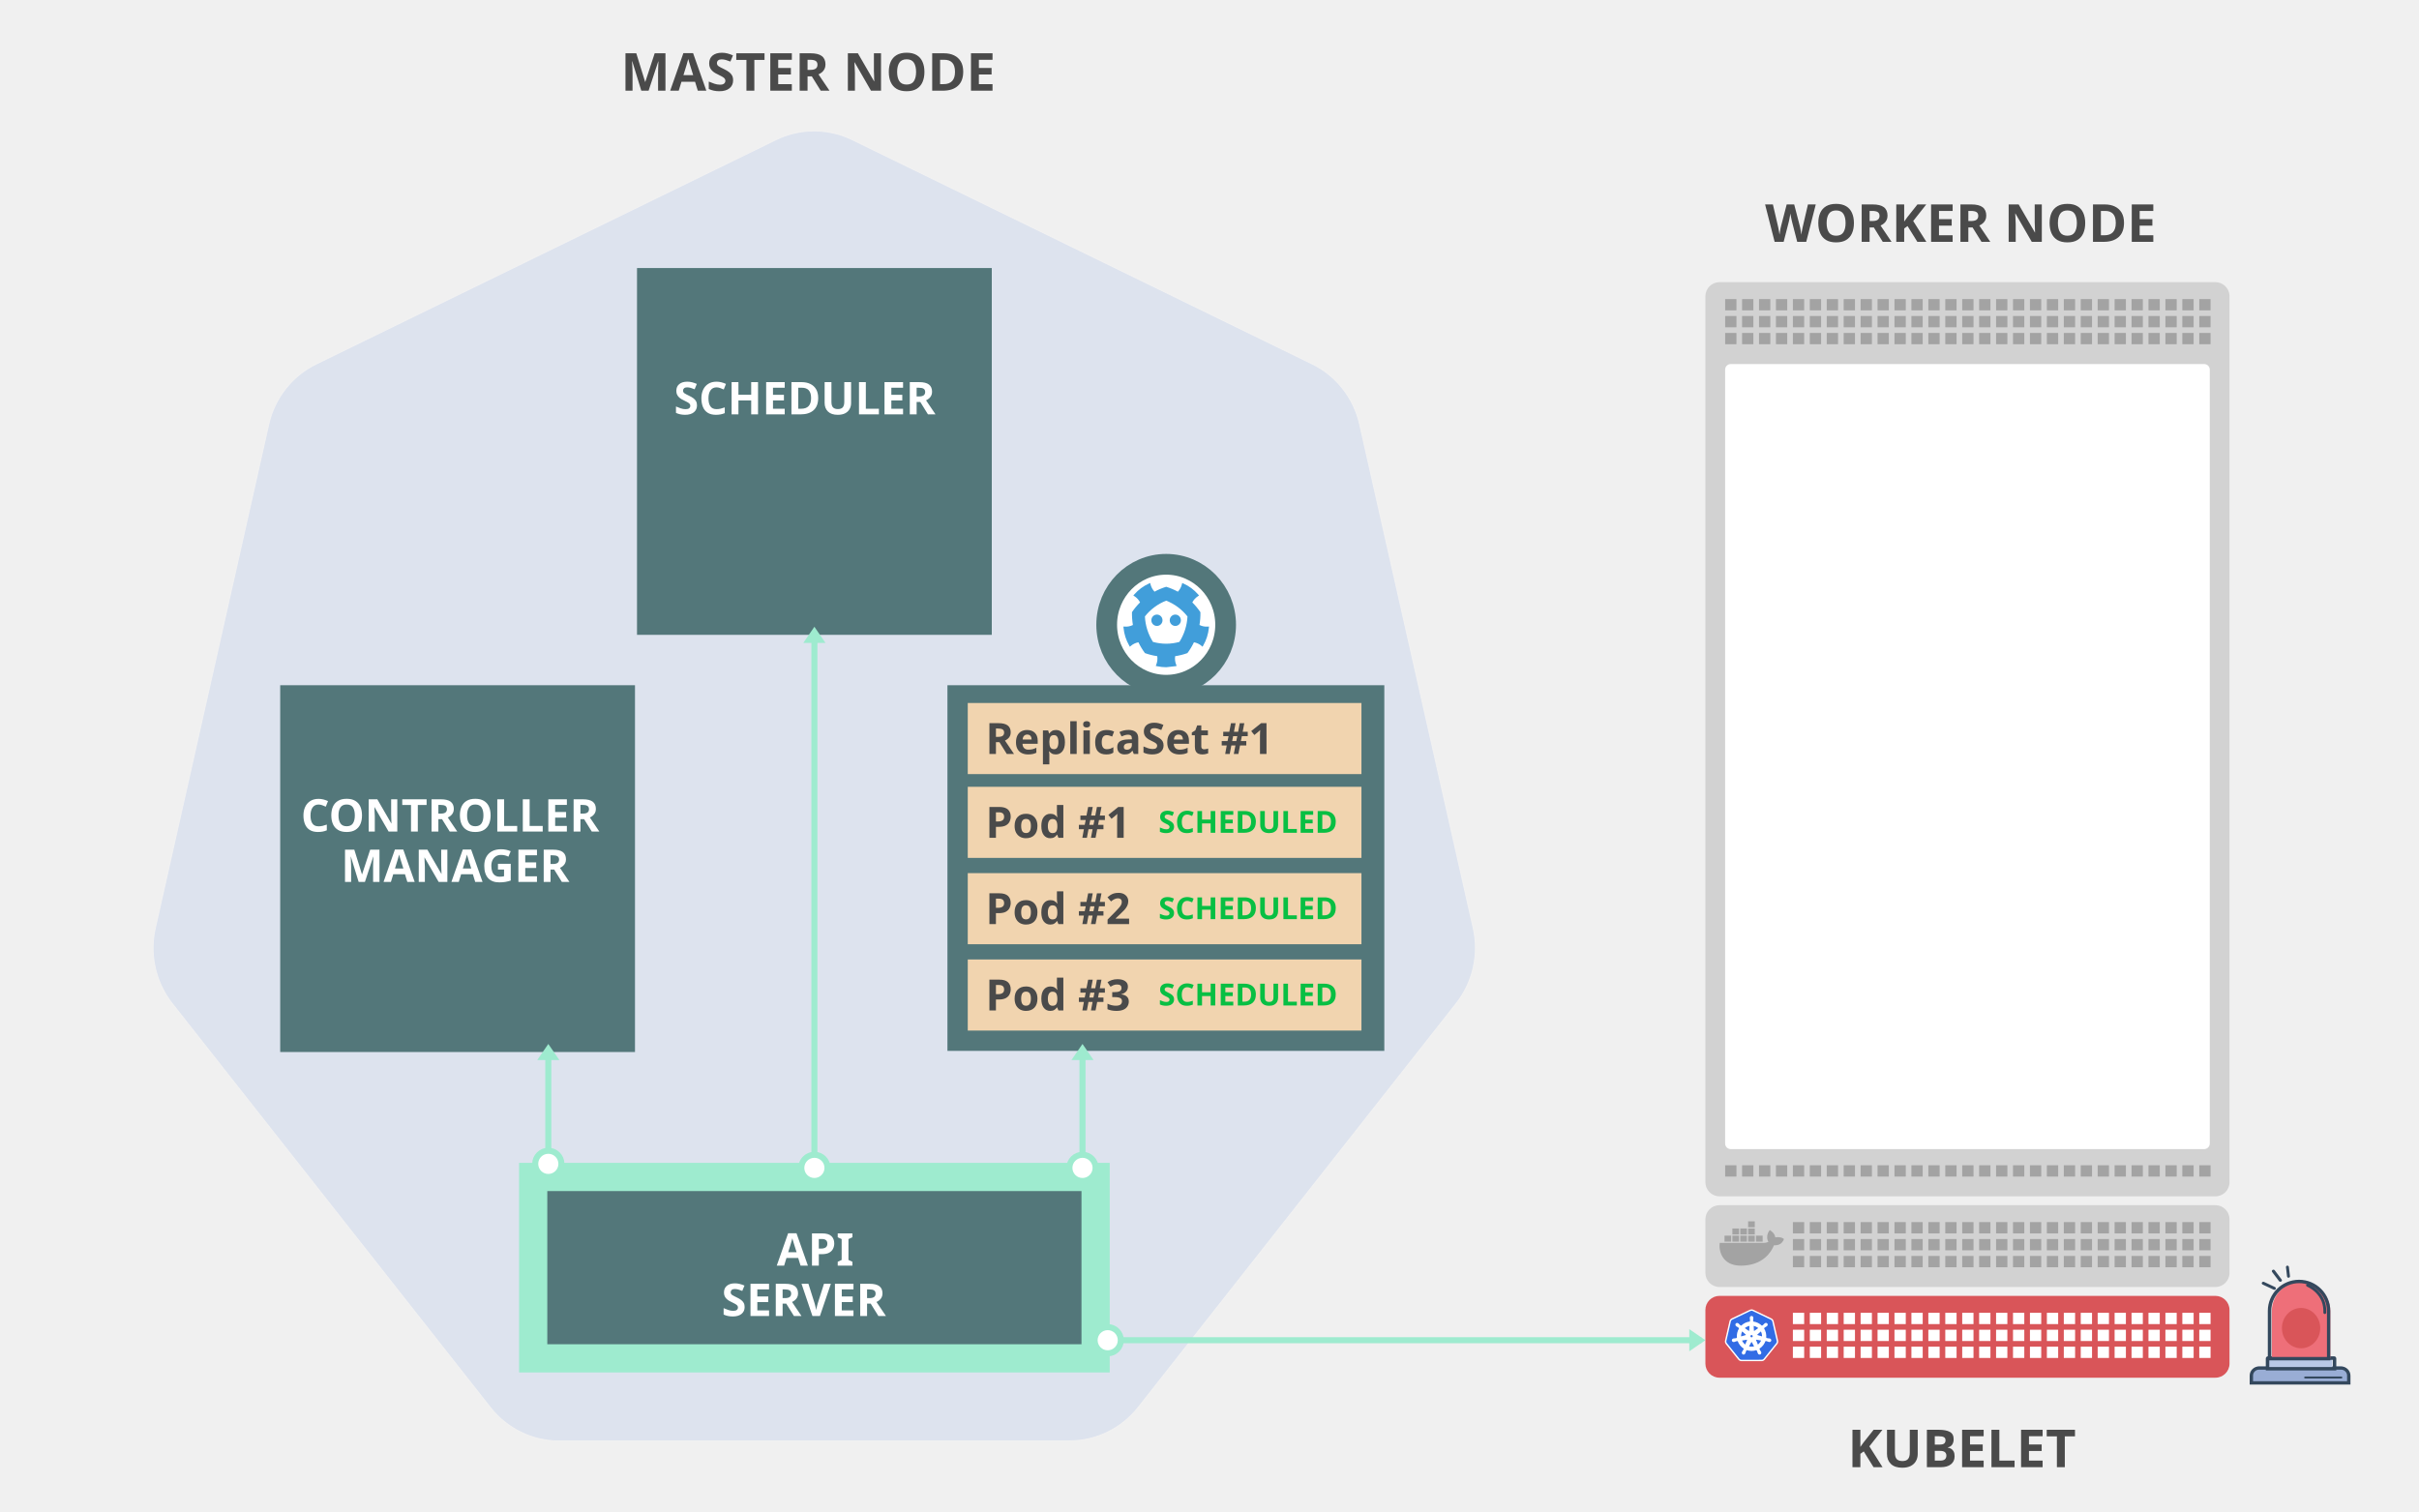
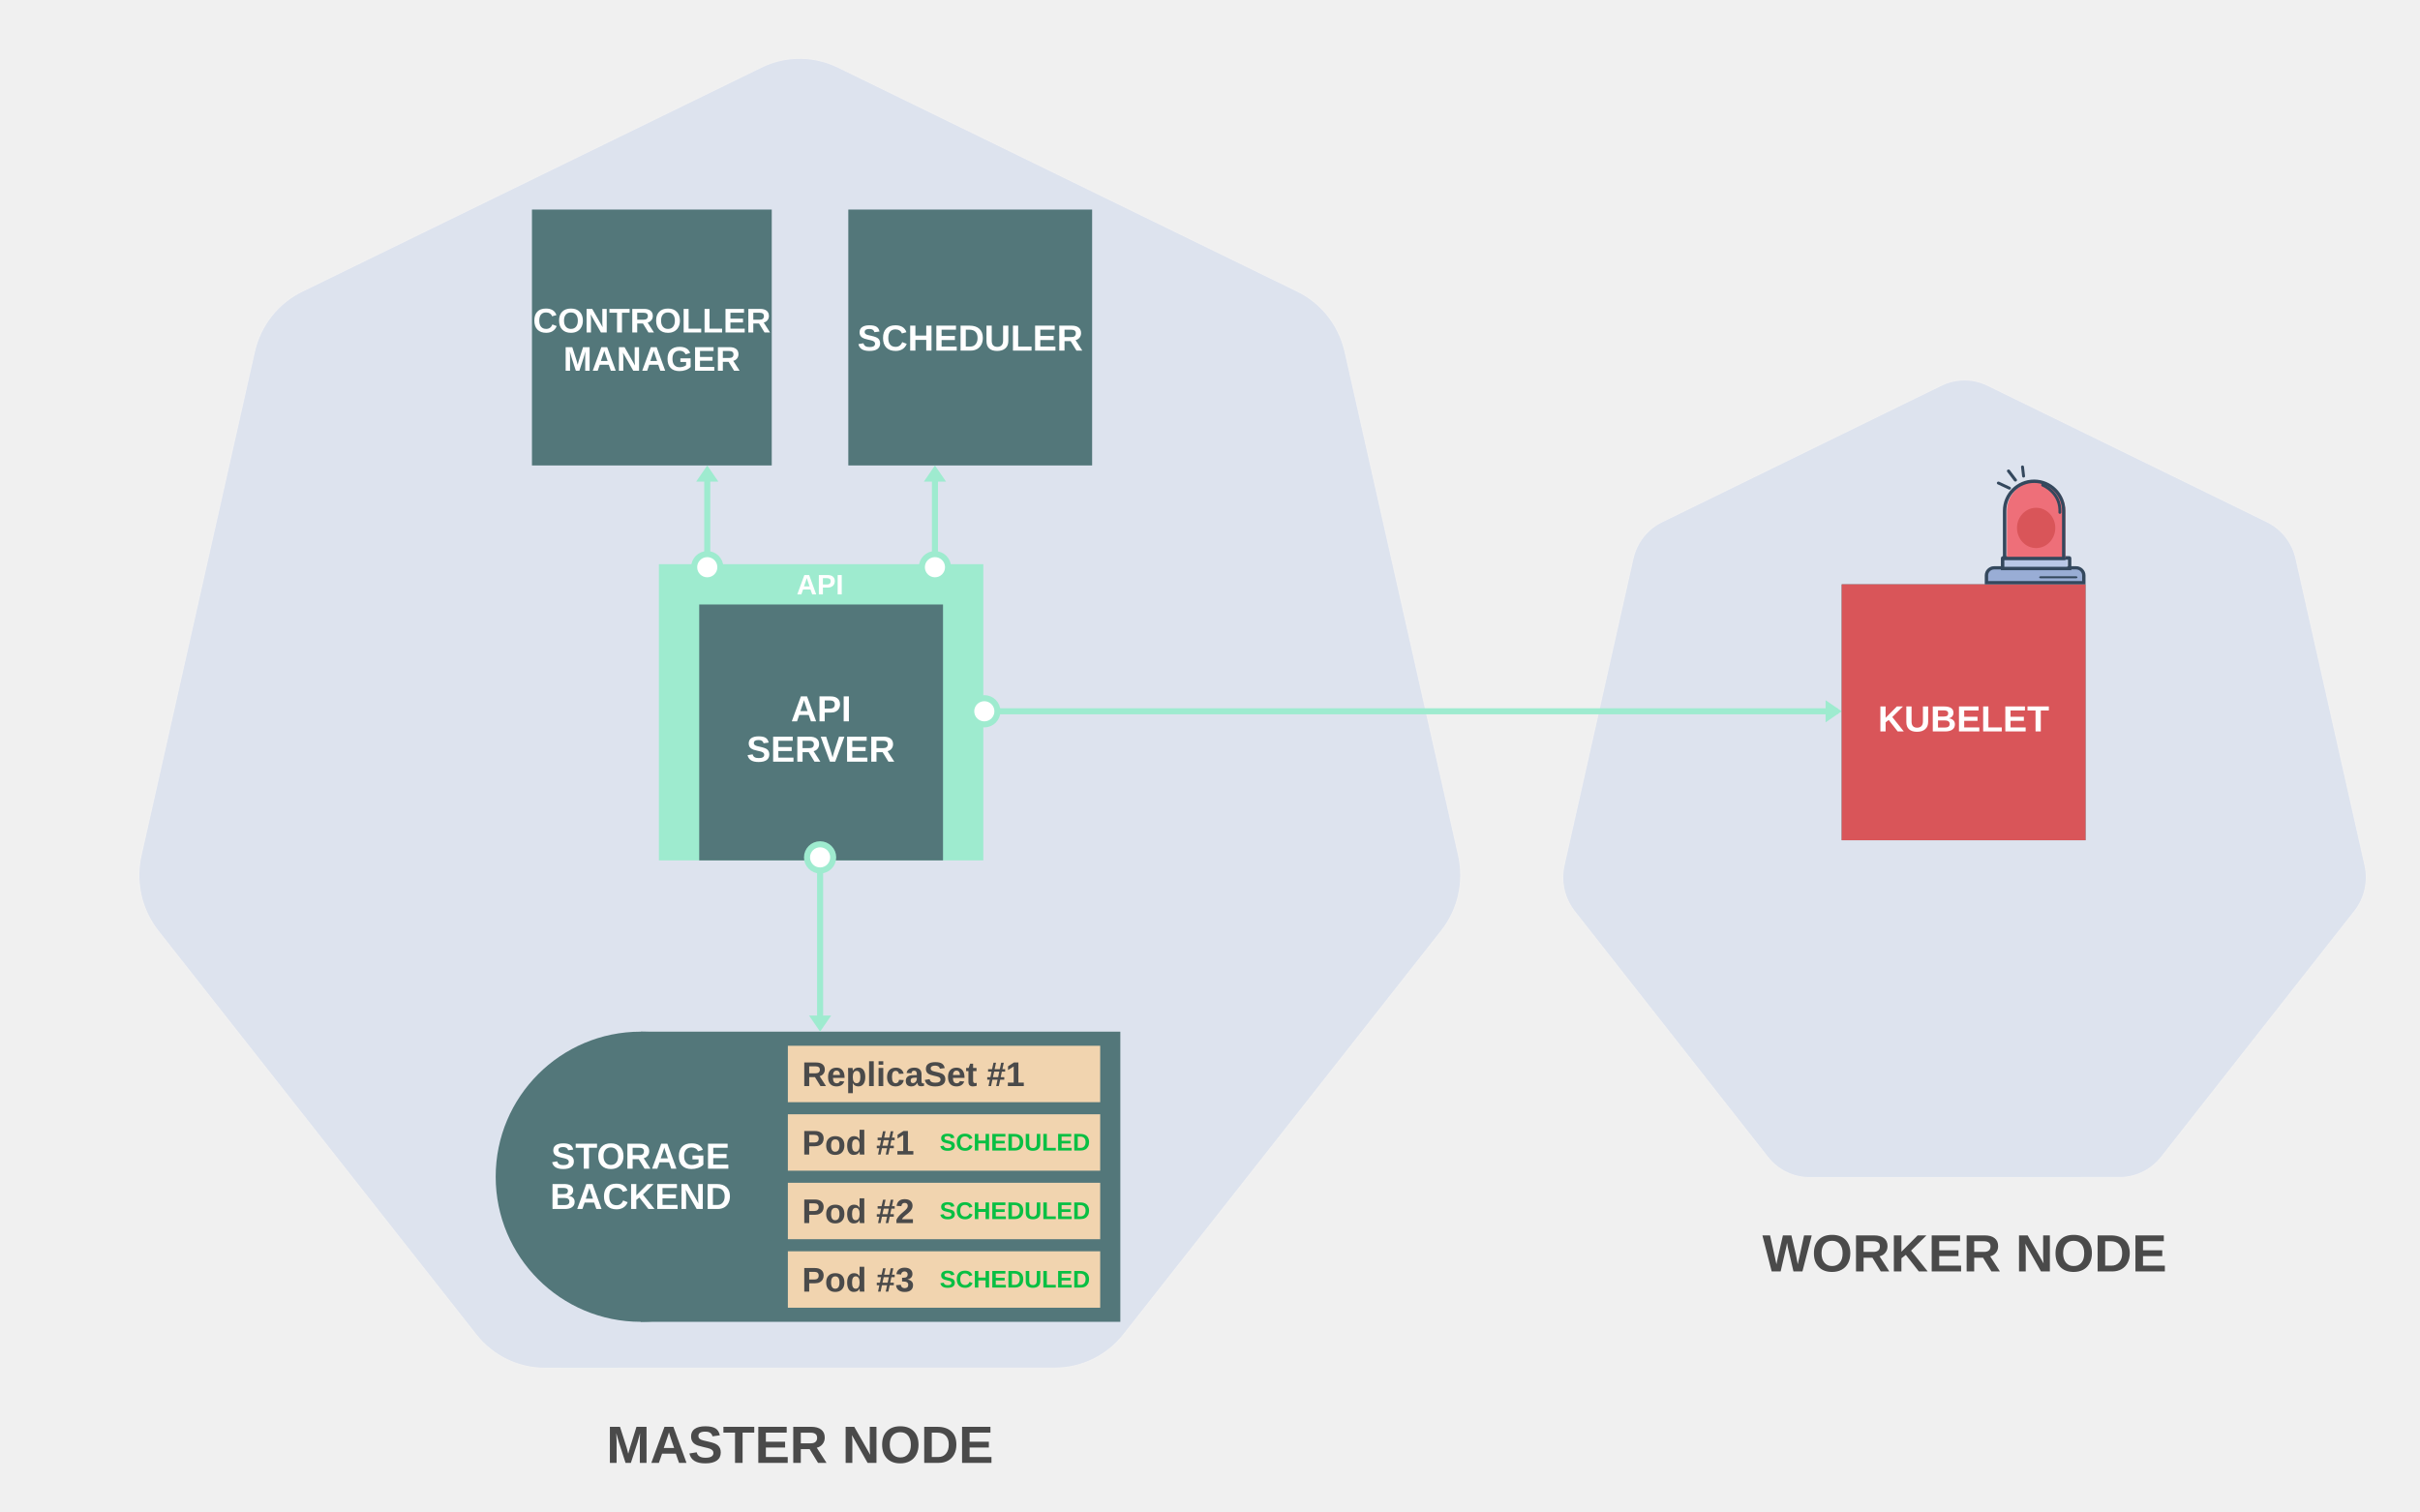
- <svg xmlns="http://www.w3.org/2000/svg" viewBox="0 0 1200 750">
-   <g fill="none" fill-rule="evenodd">
-     <path d="M401.654 65.01a43.165 43.165 0 0 0-16.713 4.32L156.887 180.618c-11.957 5.832-20.641 16.861-23.596 29.967L77.03 460.565c-2.625 11.637-.49 23.854 5.92 33.87a44.171 44.171 0 0 0 2.48 3.514l157.85 200.444c8.277 10.507 20.826 16.624 34.096 16.622l253.137-.06c13.265.01 25.814-6.096 34.096-16.592L722.4 497.89c8.281-10.512 11.384-24.273 8.429-37.384l-56.35-249.981c-2.954-13.105-11.639-24.135-23.596-29.967L422.8 69.33a43.134 43.134 0 0 0-21.146-4.32z" opacity=".1" fill="#326CE5" fill-rule="nonzero" stroke="#FFF" stroke-width=".5" />
-     <path fill="#53777A" d="M139 340h176v182H139z" />
-     <text font-family="sans-serif" font-size="22.4" font-weight="bold" fill="#FFF" transform="translate(139 340)">
-       <tspan x="10.229" y="72.606">CONTROLLER </tspan>
-       <tspan x="30.135" y="97.606">MANAGER</tspan>
+ <svg xmlns="http://www.w3.org/2000/svg" width="1201px" height="750px" viewBox="0 0 1201 750" version="1.1">
+   <g id="schedule-pods-6" stroke="none" stroke-width="1" fill="none" fill-rule="evenodd" transform="translate(1, 0)">
+     <g id="Kubernetes-background" opacity="0.1" transform="translate(67, 28)" fill="#326CE5" fill-rule="nonzero" stroke="#FFFFFF" stroke-width="0.5">
+       <path d="M326.654,1.011 C320.855,1.309 315.173,2.777 309.941,5.33 L81.887,116.618 C69.93,122.45 61.246,133.479 58.291,146.585 L2.029,396.566 C-0.596,408.202 1.54,420.419 7.95,430.434 C8.719,431.646 9.546,432.819 10.429,433.949 L168.279,634.393 C176.556,644.9 189.105,651.017 202.375,651.015 L455.512,650.955 C468.777,650.965 481.326,644.859 489.608,634.363 L647.4,433.89 C655.681,423.378 658.784,409.617 655.829,396.506 L599.479,146.525 C596.525,133.42 587.84,122.39 575.883,116.558 L347.8,5.33 C341.22,2.119 333.948,0.634 326.654,1.011 Z" id="path3055" />
+     </g>
+     <rect id="Rectangle" fill="#9EEBCF" x="326" y="280" width="161" height="147" />
+     <g id="Group-3" transform="translate(346, 300)">
+       <polygon id="Rectangle" fill="#53777A" points="0 0 121 0 121 127 0 127" />
+       <text id="API-SERVER" font-family="Arial-BoldMT, Arial" font-size="18" font-weight="bold" fill="#FFFFFF">
+         <tspan x="45.497" y="58">API</tspan>
+         <tspan x="23.489" y="78">SERVER</tspan>
+       </text>
+     </g>
+     <g id="Kubernetes-background" opacity="0.1" transform="translate(774, 188)" fill="#326CE5" fill-rule="nonzero" stroke="#FFFFFF" stroke-width="0.5">
+       <path d="M198.574,0.615 C195.049,0.797 191.594,1.691 188.414,3.245 L49.78,71.008 C42.511,74.559 37.231,81.275 35.436,89.255 L1.233,241.467 C-0.362,248.552 0.936,255.991 4.833,262.09 C5.3,262.828 5.803,263.542 6.34,264.23 L102.297,386.279 C107.329,392.677 114.957,396.402 123.024,396.4 L276.907,396.364 C284.971,396.37 292.599,392.652 297.634,386.261 L393.556,264.194 C398.59,257.793 400.476,249.414 398.68,241.431 L364.425,89.218 C362.629,81.239 357.35,74.523 350.081,70.972 L211.428,3.245 C207.428,1.29 203.008,0.386 198.574,0.615 Z" id="path3055" />
+     </g>
+     <rect id="Rectangle-4" fill="#53777A" x="317" y="512" width="238" height="144" />
+     <g id="Group-6" transform="translate(390, 519)">
+       <rect id="Rectangle-3" fill="#F1D4AF" x="0" y="-2.27373675e-13" width="155" height="28" />
+       <text id="ReplicaSet-#1" font-family="Arial-BoldMT, Arial" font-size="17" font-weight="bold" fill="#4A4A4A">
+         <tspan x="7" y="20">ReplicaSet #1</tspan>
+       </text>
+     </g>
+     <rect id="Rectangle-3" fill="#F1D4AF" x="390" y="553" width="155" height="28" />
+     <text id="Pod-#1" font-family="Arial-BoldMT, Arial" font-size="17" font-weight="bold" fill="#4A4A4A">
+       <tspan x="397" y="573">Pod #1</tspan>
    </text>
-     <path fill="#53777A" d="M316 133h176v182H316z" />
-     <text font-family="sans-serif" font-size="22.4" font-weight="bold" fill="#FFF" transform="translate(316 133)">
-       <tspan x="18.306" y="72.606">SCHEDULER</tspan>
+     <rect id="Rectangle-3" fill="#F1D4AF" x="390" y="587" width="155" height="28" />
+     <text id="Pod-#2" font-family="Arial-BoldMT, Arial" font-size="17" font-weight="bold" fill="#4A4A4A">
+       <tspan x="397" y="607">Pod #2</tspan>
    </text>
-     <path d="M264.5 584h279v90h-279v-90z" stroke="#9EEBCF" stroke-width="14" fill="#53777A" />
-     <text font-family="sans-serif" font-size="22.4" font-weight="bold" fill="#FFF" transform="translate(271 591)">
-       <tspan x="114.33" y="37">API</tspan>
-       <tspan x="86.942" y="62">SERVER</tspan>
+     <rect id="Rectangle-3" fill="#F1D4AF" x="390" y="621" width="155" height="28" />
+     <text id="Pod-#3" font-family="Arial-BoldMT, Arial" font-size="17" font-weight="bold" fill="#4A4A4A">
+       <tspan x="397" y="641">Pod #3</tspan>
    </text>
-     <path fill="#53777A" d="M470 340h216.72v181.44H470z" />
-     <path fill="#F1D4AF" d="M480.08 390.4h195.3v35.28h-195.3z" />
-     <text font-family="sans-serif" font-size="21.42" font-weight="bold" fill="#4A4A4A" transform="translate(470 340)">
-       <tspan x="18.9" y="75.7">Pod #1</tspan>
+     <g id="right-arrow" transform="translate(699, 353) scale(1, -1) translate(-699, -353) translate(487, 340)" fill-rule="nonzero">
+       <polygon id="Line" fill="#9EEBCF" points="0 11.5 415.295 11.5 424 11.5 424 14.5 0 14.5" />
+       <circle id="Base" stroke="#9EEBCF" stroke-width="3" fill="#FFFFFF" cx="0.5" cy="13" r="6.5" />
+       <polygon id="Tip" fill="#9EEBCF" points="426 13 418 18.5 418 7.5" />
+     </g>
+     <polygon id="Rectangle" fill="#53777A" points="420 104 541 104 541 231 420 231" />
+     <polygon id="Rectangle" fill="#53777A" points="913 290 1034 290 1034 417 913 417" />
+     <polygon id="Rectangle" fill="#D95559" points="913 290 1034 290 1034 417 913 417" />
+     <text id="KUBELET" font-family="Arial-BoldMT, Arial" font-size="18" font-weight="bold" fill="#FFFFFF">
+       <tspan x="931" y="363">KUBELET</tspan>
    </text>
-     <path fill="#F1D4AF" d="M480.08 433.24h195.3v35.28h-195.3z" />
-     <text font-family="sans-serif" font-size="21.42" font-weight="bold" fill="#4A4A4A" transform="translate(470 340)">
-       <tspan x="18.9" y="118.54">Pod #2</tspan>
+     <text id="MASTER-NODE" fill="#4A4A4A" font-family="Arial-BoldMT, Arial" font-size="26" font-weight="bold">
+       <tspan x="299.941" y="726">MASTER NODE</tspan>
    </text>
-     <path fill="#F1D4AF" d="M480.08 476.08h195.3v35.28h-195.3z" />
-     <text font-family="sans-serif" font-size="21.42" font-weight="bold" fill="#4A4A4A" transform="translate(470 340)">
-       <tspan x="18.9" y="161.38">Pod #3</tspan>
+     <text id="WORKER-NODE" fill="#4A4A4A" font-family="Arial-BoldMT, Arial" font-size="26" font-weight="bold">
+       <tspan x="873.612" y="631">WORKER NODE</tspan>
    </text>
-     <path fill="#F1D4AF" d="M480.08 348.82h195.3v35.28h-195.3z" />
-     <text font-family="sans-serif" font-size="21.42" font-weight="bold" fill="#4A4A4A" transform="translate(480.08 348.82)">
-       <tspan x="8.82" y="25.3">ReplicaSet #1</tspan>
+     <polygon id="Rectangle" fill="#53777A" points="263 104 382 104 382 231 263 231" />
+     <text id="CONTROLLER-MANAGER" font-family="Arial-BoldMT, Arial" font-size="17" font-weight="bold" fill="#FFFFFF">
+       <tspan x="263.477" y="165">CONTROLLER </tspan>
+       <tspan x="278.585" y="184">MANAGER</tspan>
    </text>
-     <text font-family="sans-serif" font-size="15.12" font-weight="bold" fill="#08BF43">
-       <tspan x="574.693" y="413.22">SCHEDULED</tspan>
+     <g id="down-arrow" transform="translate(402, 427)" fill-rule="nonzero">
+       <polygon id="Line" fill="#9EEBCF" points="5.5 -1 5.5 81 2.5 81 2.5 -1" />
+       <circle id="Base" stroke="#9EEBCF" stroke-width="3" fill="#FFFFFF" cx="4" cy="-1.5" r="6.5" />
+       <polygon id="Tip" fill="#9EEBCF" points="4 85 -1.5 77 9.5 77" />
+     </g>
+     <g id="down-arrow" transform="translate(350, 257.5) scale(1, -1) translate(-350, -257.5) translate(346, 235)" fill-rule="nonzero">
+       <polygon id="Line" fill="#9EEBCF" points="5.5 -1 5.5 45 2.5 45 2.5 -1" />
+       <circle id="Base" stroke="#9EEBCF" stroke-width="3" fill="#FFFFFF" cx="4" cy="-1.5" r="6.5" />
+       <polygon id="Tip" fill="#9EEBCF" points="4 49 -1.5 41 9.5 41" />
+     </g>
+     <g id="down-arrow" transform="translate(463, 257.5) scale(1, -1) translate(-463, -257.5) translate(459, 235)" fill-rule="nonzero">
+       <polygon id="Line" fill="#9EEBCF" points="5.5 -1 5.5 45 2.5 45 2.5 -1" />
+       <circle id="Base" stroke="#9EEBCF" stroke-width="3" fill="#FFFFFF" cx="4" cy="-1.5" r="6.5" />
+       <polygon id="Tip" fill="#9EEBCF" points="4 49 -1.5 41 9.5 41" />
+     </g>
+     <text id="scheduled" font-family="Arial-BoldMT, Arial" font-size="12" font-weight="bold" fill="#08BF43">
+       <tspan x="465.328" y="571">SCHEDULED</tspan>
    </text>
-     <text font-family="sans-serif" font-size="15.12" font-weight="bold" fill="#08BF43">
-       <tspan x="574.693" y="456.06">SCHEDULED</tspan>
+     <text id="scheduled" font-family="Arial-BoldMT, Arial" font-size="12" font-weight="bold" fill="#08BF43">
+       <tspan x="465.328" y="605">SCHEDULED</tspan>
    </text>
-     <text font-family="sans-serif" font-size="15.12" font-weight="bold" fill="#08BF43">
-       <tspan x="574.693" y="498.9">SCHEDULED</tspan>
+     <text id="scheduled" font-family="Arial-BoldMT, Arial" font-size="12" font-weight="bold" fill="#08BF43">
+       <tspan x="465.328" y="639">SCHEDULED</tspan>
    </text>
-     <g transform="translate(549 280)">
-       <ellipse stroke="#53777A" stroke-width="10.29" fill="#FFF" cx="29.5" cy="30" rx="29.5" ry="30" />
-       <g fill="#419EDA" fill-rule="nonzero">
-         <path d="M27.692 27.767c0 1.56-1.24 2.822-2.77 2.822s-2.768-1.262-2.768-2.822c0-1.554 1.238-2.822 2.768-2.822 1.53 0 2.77 1.268 2.77 2.822zm3.578.001c0 1.56 1.241 2.822 2.77 2.822 1.53 0 2.769-1.262 2.769-2.823 0-1.554-1.24-2.822-2.768-2.822-1.53 0-2.77 1.268-2.77 2.822z" />
-         <path d="M50.154 30.916a7.85 7.85 0 0 1-4.127-.81 33.76 33.76 0 0 0 .472-6.337 32.762 32.762 0 0 0-4.023-4.86 8.092 8.092 0 0 1 2.836-3.096l.52-.327-.405-.466c-2.087-2.395-4.577-4.246-7.401-5.502l-.563-.25-.143.607a8.167 8.167 0 0 1-2.007 3.712 31.817 31.817 0 0 0-5.798-2.435 31.845 31.845 0 0 0-5.79 2.43 8.165 8.165 0 0 1-2-3.704l-.144-.607-.56.249c-2.789 1.238-5.348 3.14-7.4 5.499l-.407.466.52.328a8.076 8.076 0 0 1 2.828 3.08 32.902 32.902 0 0 0-4.016 4.84 33.88 33.88 0 0 0 .46 6.38 7.835 7.835 0 0 1-4.106.803l-.61-.047.057.62a21.75 21.75 0 0 0 2.846 8.879l.31.537.466-.403a7.904 7.904 0 0 1 3.771-1.8 33.056 33.056 0 0 0 3.228 5.357c1.962.7 4.006 1.222 6.117 1.532a8.246 8.246 0 0 1-.51 4.255l-.232.577.597.134c1.53.342 3.073.517 4.584.517l4.581-.517.598-.134-.232-.578a8.269 8.269 0 0 1-.509-4.257 32.11 32.11 0 0 0 6.094-1.529 33.098 33.098 0 0 0 3.232-5.363 7.939 7.939 0 0 1 3.79 1.802l.465.403.31-.536a21.669 21.669 0 0 0 2.843-8.877l.057-.62-.6.048zm-14.082 7.589c-2.168.6-4.37.904-6.557.904-2.195 0-4.393-.303-6.563-.904a26.128 26.128 0 0 1-2.808-6.03 26.04 26.04 0 0 1-1.184-6.615 25.208 25.208 0 0 1 4.755-4.613 25.172 25.172 0 0 1 5.8-3.214 25.274 25.274 0 0 1 5.788 3.207 25.356 25.356 0 0 1 4.775 4.643 26.095 26.095 0 0 1-4.006 12.622z" />
-       </g>
+     <g id="Group" transform="translate(984, 231)" fill-rule="nonzero">
+       <path d="M49,58 L1,58 L1,54.08 C1,51.817 2.692,50 4.8,50 L45.171,50 C47.278,50 48.97,51.817 48.97,54.08 L48.97,58 L49,58 Z" id="Shape" fill="#99ADD5" />
+       <path d="M50,59 L0,59 L0,54.573 C0,52.052 2.093,50 4.665,50 L45.335,50 C47.907,50 50,52.052 50,54.573 L50,59 Z M1.645,57.358 L48.325,57.358 L48.325,54.544 C48.325,52.932 46.98,51.612 45.335,51.612 L4.665,51.612 C3.02,51.612 1.675,52.932 1.675,54.544 L1.675,57.358 L1.645,57.358 Z" id="Shape" fill="#34485D" />
+       <polygon id="Rectangle-path" fill="#B9C8E6" points="9 46 41 46 41 51 9 51" />
+       <path d="M43,52 L8,52 L8,46.084 C8,45.465 8.492,45 9.076,45 L41.893,45 C42.508,45 42.969,45.496 42.969,46.084 L42.969,52 L43,52 Z M9.722,50.296 L41.278,50.296 L41.278,46.765 L9.722,46.765 L9.722,50.296 Z" id="Shape" fill="#34485D" />
+       <path d="M25.485,8 L25.485,8 C17.484,8 11,14.492 11,22.503 L11,46 L40,46 L40,22.503 C39.97,14.492 33.486,8 25.485,8 Z" id="Shape" fill="#EE6F79" />
+       <path d="M40,47 L9,47 L9,22.465 C9,13.937 15.952,7 24.5,7 C33.048,7 40,13.937 40,22.465 L40,47 Z M10.685,45.318 L38.345,45.318 L38.345,22.465 C38.345,14.868 32.145,8.682 24.53,8.682 C16.916,8.682 10.716,14.868 10.716,22.465 L10.716,45.318 L10.685,45.318 Z" id="Shape" fill="#34485D" />
+       <ellipse id="Oval" fill="#D95559" cx="25.5" cy="31" rx="9.5" ry="10" />
+       <path d="M37.269,24 C37.269,24 37.239,24 37.239,24 C36.854,23.97 36.528,23.635 36.557,23.24 C36.735,19.32 35.431,15.947 32.673,13.273 C30.598,11.268 28.463,10.417 28.463,10.417 C28.108,10.265 27.9,9.84 28.048,9.475 C28.197,9.11 28.612,8.898 28.967,9.05 C29.056,9.08 31.399,9.992 33.652,12.21 C35.757,14.246 38.247,17.862 37.98,23.301 C37.951,23.696 37.654,24 37.269,24 Z" id="Shape" fill="#34485D" />
+       <path d="M19.271,6 C18.91,6 18.579,5.74 18.549,5.394 L18.008,0.781 C17.948,0.406 18.248,0.06 18.639,0.002 C19.03,-0.027 19.391,0.233 19.451,0.608 L19.992,5.221 C20.052,5.596 19.752,5.942 19.361,6 C19.331,6 19.301,6 19.271,6 Z" id="Shape" fill="#34485D" />
+       <path d="M12.23,12 C12.099,12 12.001,11.97 11.871,11.909 L6.443,9.374 C6.05,9.193 5.887,8.741 6.083,8.409 C6.279,8.047 6.77,7.896 7.129,8.077 L12.557,10.612 C12.95,10.793 13.113,11.246 12.917,11.577 C12.819,11.849 12.525,12 12.23,12 Z" id="Shape" fill="#34485D" />
+       <path d="M15.209,8 C14.951,8 14.725,7.879 14.564,7.698 L11.146,3.164 C10.888,2.832 10.985,2.378 11.339,2.137 C11.694,1.895 12.178,1.985 12.436,2.318 L15.854,6.852 C16.112,7.184 16.015,7.637 15.661,7.879 C15.532,7.94 15.37,8 15.209,8 Z" id="Shape" fill="#34485D" />
+       <path d="M45.26,56 L27.738,56 C27.338,56 27,55.771 27,55.5 C27,55.229 27.338,55 27.738,55 L45.26,55 C45.66,55 45.998,55.229 45.998,55.5 C46.029,55.771 45.691,56 45.26,56 Z" id="Shape" fill="#34485D" />
    </g>
-     <g transform="matrix(1 0 0 -1 549 678)" fill-rule="nonzero">
-       <path fill="#9EEBCF" d="M0 11.5h295v3H0z" />
-       <circle stroke="#9EEBCF" stroke-width="3" fill="#FFF" cx=".5" cy="13" r="6.5" />
-       <path fill="#9EEBCF" d="M297 13l-8 5.5v-11z" />
+     <text id="SCHEDULER" font-family="Arial-BoldMT, Arial" font-size="18" font-weight="bold" fill="#FFFFFF">
+       <tspan x="424.496" y="174">SCHEDULER</tspan>
+     </text>
+     <g id="Group" transform="translate(245, 512)">
+       <circle id="Oval" fill="#53777A" cx="72" cy="72" r="72" />
+       <text id="STORAGE-BACKEND" font-family="Arial-BoldMT, Arial" font-size="18" font-weight="bold" fill="#FFFFFF">
+         <tspan x="27.497" y="68">STORAGE</tspan>
+         <tspan x="27" y="88">BACKEND</tspan>
+       </text>
    </g>
-     <g transform="translate(846 140)">
-       <path d="M260 7v439.6a7 7 0 0 1-7 7H7a7 7 0 0 1-7-7V7a7 7 0 0 1 7-7h246a7 7 0 0 1 7 7z" fill="#D2D2D2" />
-       <path fill="#A3A3A3" d="M9.8 8.4h5.6V14H9.8zm0 8.4h5.6v5.6H9.8zm0 8.4h5.6v5.6H9.8zm8.4-16.8h5.6V14h-5.6zm0 8.4h5.6v5.6h-5.6zm0 8.4h5.6v5.6h-5.6zm8.4-16.8h5.6V14h-5.6zm0 8.4h5.6v5.6h-5.6zm0 8.4h5.6v5.6h-5.6zM35 8.4h5.6V14H35zm0 8.4h5.6v5.6H35zm0 8.4h5.6v5.6H35zm8.4-16.8H49V14h-5.6zm0 8.4H49v5.6h-5.6zm0 8.4H49v5.6h-5.6zm8.4-16.8h5.6V14h-5.6zm0 8.4h5.6v5.6h-5.6zm0 8.4h5.6v5.6h-5.6zm8.4-16.8h5.6V14h-5.6zm0 8.4h5.6v5.6h-5.6zm0 8.4h5.6v5.6h-5.6zm8.4-16.8h5.6V14h-5.6zm0 8.4h5.6v5.6h-5.6zm0 8.4h5.6v5.6h-5.6zM77 8.4h5.6V14H77zm0 8.4h5.6v5.6H77zm0 8.4h5.6v5.6H77zm8.4-16.8H91V14h-5.6zm0 8.4H91v5.6h-5.6zm0 8.4H91v5.6h-5.6zm8.4-16.8h5.6V14h-5.6zm0 8.4h5.6v5.6h-5.6zm0 8.4h5.6v5.6h-5.6zm8.4-16.8h5.6V14h-5.6zm0 8.4h5.6v5.6h-5.6zm0 8.4h5.6v5.6h-5.6zm8.4-16.8h5.6V14h-5.6zm0 8.4h5.6v5.6h-5.6zm0 8.4h5.6v5.6h-5.6zM119 8.4h5.6V14H119zm0 8.4h5.6v5.6H119zm0 8.4h5.6v5.6H119zm8.4-16.8h5.6V14h-5.6zm0 8.4h5.6v5.6h-5.6zm0 8.4h5.6v5.6h-5.6zm8.4-16.8h5.6V14h-5.6zm0 8.4h5.6v5.6h-5.6zm0 8.4h5.6v5.6h-5.6zm8.4-16.8h5.6V14h-5.6zm0 8.4h5.6v5.6h-5.6zm0 8.4h5.6v5.6h-5.6zm8.4-16.8h5.6V14h-5.6zm0 8.4h5.6v5.6h-5.6zm0 8.4h5.6v5.6h-5.6zM161 8.4h5.6V14H161zm0 8.4h5.6v5.6H161zm0 8.4h5.6v5.6H161zm8.4-16.8h5.6V14h-5.6zm0 8.4h5.6v5.6h-5.6zm0 8.4h5.6v5.6h-5.6zm8.4-16.8h5.6V14h-5.6zm0 8.4h5.6v5.6h-5.6zm0 8.4h5.6v5.6h-5.6zm8.4-16.8h5.6V14h-5.6zm0 8.4h5.6v5.6h-5.6zm0 8.4h5.6v5.6h-5.6zm8.4-16.8h5.6V14h-5.6zm0 8.4h5.6v5.6h-5.6zm0 8.4h5.6v5.6h-5.6zM203 8.4h5.6V14H203zm0 8.4h5.6v5.6H203zm0 8.4h5.6v5.6H203zm8.4-16.8h5.6V14h-5.6zm0 8.4h5.6v5.6h-5.6zm0 8.4h5.6v5.6h-5.6zm8.4-16.8h5.6V14h-5.6zm0 8.4h5.6v5.6h-5.6zm0 8.4h5.6v5.6h-5.6zm8.4-16.8h5.6V14h-5.6zm0 8.4h5.6v5.6h-5.6zm0 8.4h5.6v5.6h-5.6zm8.4-16.8h5.6V14h-5.6zm0 8.4h5.6v5.6h-5.6zm0 8.4h5.6v5.6h-5.6zM245 8.4h5.6V14H245zm0 8.4h5.6v5.6H245zm0 8.4h5.6v5.6H245zM9.8 438.2h5.6v5.6H9.8zm8.4 0h5.6v5.6h-5.6zm8.4 0h5.6v5.6h-5.6zm8.4 0h5.6v5.6H35zm8.4 0H49v5.6h-5.6zm8.4 0h5.6v5.6h-5.6zm8.4 0h5.6v5.6h-5.6zm8.4 0h5.6v5.6h-5.6zm8.4 0h5.6v5.6H77zm8.4 0H91v5.6h-5.6zm8.4 0h5.6v5.6h-5.6zm8.4 0h5.6v5.6h-5.6zm8.4 0h5.6v5.6h-5.6zm8.4 0h5.6v5.6H119zm8.4 0h5.6v5.6h-5.6zm8.4 0h5.6v5.6h-5.6zm8.4 0h5.6v5.6h-5.6zm8.4 0h5.6v5.6h-5.6zm8.4 0h5.6v5.6H161zm8.4 0h5.6v5.6h-5.6zm8.4 0h5.6v5.6h-5.6zm8.4 0h5.6v5.6h-5.6zm8.4 0h5.6v5.6h-5.6zm8.4 0h5.6v5.6H203zm8.4 0h5.6v5.6h-5.6zm8.4 0h5.6v5.6h-5.6zm8.4 0h5.6v5.6h-5.6zm8.4 0h5.6v5.6h-5.6zm8.4 0h5.6v5.6H245z" />
-       <rect fill="#FFF" x="9.785" y="40.636" width="240.43" height="389.543" rx="2.8" />
-     </g>
-     <path d="M1106 605v26.6a7 7 0 0 1-7 7H853a7 7 0 0 1-7-7V605a7 7 0 0 1 7-7h246a7 7 0 0 1 7 7z" fill="#D2D2D2" />
-     <path fill="#A3A3A3" d="M889.4 606.4h5.6v5.6h-5.6zm0 8.4h5.6v5.6h-5.6zm0 8.4h5.6v5.6h-5.6zm8.4-16.8h5.6v5.6h-5.6zm0 8.4h5.6v5.6h-5.6zm0 8.4h5.6v5.6h-5.6zm8.4-16.8h5.6v5.6h-5.6zm0 8.4h5.6v5.6h-5.6zm0 8.4h5.6v5.6h-5.6zm8.4-16.8h5.6v5.6h-5.6zm0 8.4h5.6v5.6h-5.6zm0 8.4h5.6v5.6h-5.6zm8.4-16.8h5.6v5.6H923zm0 8.4h5.6v5.6H923zm0 8.4h5.6v5.6H923zm8.4-16.8h5.6v5.6h-5.6zm0 8.4h5.6v5.6h-5.6zm0 8.4h5.6v5.6h-5.6zm8.4-16.8h5.6v5.6h-5.6zm0 8.4h5.6v5.6h-5.6zm0 8.4h5.6v5.6h-5.6zm8.4-16.8h5.6v5.6h-5.6zm0 8.4h5.6v5.6h-5.6zm0 8.4h5.6v5.6h-5.6zm8.4-16.8h5.6v5.6h-5.6zm0 8.4h5.6v5.6h-5.6zm0 8.4h5.6v5.6h-5.6zm8.4-16.8h5.6v5.6H965zm0 8.4h5.6v5.6H965zm0 8.4h5.6v5.6H965zm8.4-16.8h5.6v5.6h-5.6zm0 8.4h5.6v5.6h-5.6zm0 8.4h5.6v5.6h-5.6zm8.4-16.8h5.6v5.6h-5.6zm0 8.4h5.6v5.6h-5.6zm0 8.4h5.6v5.6h-5.6zm8.4-16.8h5.6v5.6h-5.6zm0 8.4h5.6v5.6h-5.6zm0 8.4h5.6v5.6h-5.6zm8.4-16.8h5.6v5.6h-5.6zm0 8.4h5.6v5.6h-5.6zm0 8.4h5.6v5.6h-5.6zm8.4-16.8h5.6v5.6h-5.6zm0 8.4h5.6v5.6h-5.6zm0 8.4h5.6v5.6h-5.6zm8.4-16.8h5.6v5.6h-5.6zm0 8.4h5.6v5.6h-5.6zm0 8.4h5.6v5.6h-5.6zm8.4-16.8h5.6v5.6h-5.6zm0 8.4h5.6v5.6h-5.6zm0 8.4h5.6v5.6h-5.6zm8.4-16.8h5.6v5.6h-5.6zm0 8.4h5.6v5.6h-5.6zm0 8.4h5.6v5.6h-5.6zm8.4-16.8h5.6v5.6h-5.6zm0 8.4h5.6v5.6h-5.6zm0 8.4h5.6v5.6h-5.6zm8.4-16.8h5.6v5.6h-5.6zm0 8.4h5.6v5.6h-5.6zm0 8.4h5.6v5.6h-5.6zm8.4-16.8h5.6v5.6h-5.6zm0 8.4h5.6v5.6h-5.6zm0 8.4h5.6v5.6h-5.6zm8.4-16.8h5.6v5.6h-5.6zm0 8.4h5.6v5.6h-5.6zm0 8.4h5.6v5.6h-5.6zm8.4-16.8h5.6v5.6h-5.6zm0 8.4h5.6v5.6h-5.6zm0 8.4h5.6v5.6h-5.6zm8.4-16.8h5.6v5.6h-5.6zm0 8.4h5.6v5.6h-5.6zm0 8.4h5.6v5.6h-5.6zm8.4-16.8h5.6v5.6h-5.6zm0 8.4h5.6v5.6h-5.6zm0 8.4h5.6v5.6h-5.6z" />
-     <path d="M1106 650v26.6a7 7 0 0 1-7 7H853a7 7 0 0 1-7-7V650a7 7 0 0 1 7-7h246a7 7 0 0 1 7 7z" fill="#D95559" />
-     <path fill="#FFF" d="M889.4 651.4h5.6v5.6h-5.6zm0 8.4h5.6v5.6h-5.6zm0 8.4h5.6v5.6h-5.6zm8.4-16.8h5.6v5.6h-5.6zm0 8.4h5.6v5.6h-5.6zm0 8.4h5.6v5.6h-5.6zm8.4-16.8h5.6v5.6h-5.6zm0 8.4h5.6v5.6h-5.6zm0 8.4h5.6v5.6h-5.6zm8.4-16.8h5.6v5.6h-5.6zm0 8.4h5.6v5.6h-5.6zm0 8.4h5.6v5.6h-5.6zm8.4-16.8h5.6v5.6H923zm0 8.4h5.6v5.6H923zm0 8.4h5.6v5.6H923zm8.4-16.8h5.6v5.6h-5.6zm0 8.4h5.6v5.6h-5.6zm0 8.4h5.6v5.6h-5.6zm8.4-16.8h5.6v5.6h-5.6zm0 8.4h5.6v5.6h-5.6zm0 8.4h5.6v5.6h-5.6zm8.4-16.8h5.6v5.6h-5.6zm0 8.4h5.6v5.6h-5.6zm0 8.4h5.6v5.6h-5.6zm8.4-16.8h5.6v5.6h-5.6zm0 8.4h5.6v5.6h-5.6zm0 8.4h5.6v5.6h-5.6zm8.4-16.8h5.6v5.6H965zm0 8.4h5.6v5.6H965zm0 8.4h5.6v5.6H965zm8.4-16.8h5.6v5.6h-5.6zm0 8.4h5.6v5.6h-5.6zm0 8.4h5.6v5.6h-5.6zm8.4-16.8h5.6v5.6h-5.6zm0 8.4h5.6v5.6h-5.6zm0 8.4h5.6v5.6h-5.6zm8.4-16.8h5.6v5.6h-5.6zm0 8.4h5.6v5.6h-5.6zm0 8.4h5.6v5.6h-5.6zm8.4-16.8h5.6v5.6h-5.6zm0 8.4h5.6v5.6h-5.6zm0 8.4h5.6v5.6h-5.6zm8.4-16.8h5.6v5.6h-5.6zm0 8.4h5.6v5.6h-5.6zm0 8.4h5.6v5.6h-5.6zm8.4-16.8h5.6v5.6h-5.6zm0 8.4h5.6v5.6h-5.6zm0 8.4h5.6v5.6h-5.6zm8.4-16.8h5.6v5.6h-5.6zm0 8.4h5.6v5.6h-5.6zm0 8.4h5.6v5.6h-5.6zm8.4-16.8h5.6v5.6h-5.6zm0 8.4h5.6v5.6h-5.6zm0 8.4h5.6v5.6h-5.6zm8.4-16.8h5.6v5.6h-5.6zm0 8.4h5.6v5.6h-5.6zm0 8.4h5.6v5.6h-5.6zm8.4-16.8h5.6v5.6h-5.6zm0 8.4h5.6v5.6h-5.6zm0 8.4h5.6v5.6h-5.6zm8.4-16.8h5.6v5.6h-5.6zm0 8.4h5.6v5.6h-5.6zm0 8.4h5.6v5.6h-5.6zm8.4-16.8h5.6v5.6h-5.6zm0 8.4h5.6v5.6h-5.6zm0 8.4h5.6v5.6h-5.6zm8.4-16.8h5.6v5.6h-5.6zm0 8.4h5.6v5.6h-5.6zm0 8.4h5.6v5.6h-5.6zm8.4-16.8h5.6v5.6h-5.6zm0 8.4h5.6v5.6h-5.6zm0 8.4h5.6v5.6h-5.6zm8.4-16.8h5.6v5.6h-5.6zm0 8.4h5.6v5.6h-5.6zm0 8.4h5.6v5.6h-5.6z" />
-     <path d="M871.099 616.108h3.304v-2.973H871.1v2.973zm-3.905 0h3.304v-2.973h-3.304v2.973zm-3.905 0h3.304v-2.973h-3.303v2.973zm-3.905 0h3.305v-2.973h-3.305v2.973zm-3.904 0h3.304v-2.973h-3.304v2.973zm3.904-3.568h3.305v-2.972h-3.305v2.972zm3.905 0h3.304v-2.972h-3.303v2.972zm3.905 0h3.304v-2.972h-3.304v2.972zm0-3.567h3.304V606h-3.304v2.973zm17.139 5.402c-.722-.478-2.38-.653-3.656-.415-.164-1.19-.834-2.221-2.052-3.153l-.7-.463-.468.694c-.598.893-.897 2.13-.8 3.317.045.418.183 1.164.617 1.82-.433.231-1.29.549-2.42.528h-21.73l-.043.247c-.204 1.193-.2 4.914 2.24 7.774 1.857 2.174 4.639 3.276 8.269 3.276 7.87 0 13.693-3.586 16.42-10.104 1.073.02 3.381.006 4.567-2.237.031-.051.102-.186.31-.61l.113-.234-.667-.44z" fill="#A3A3A3" />
-     <g fill-rule="nonzero" stroke="#FFF" stroke-width=".7">
-       <path d="M868.813 650.039a1.72 1.72 0 0 0-.655.166l-8.946 4.283c-.469.225-.81.65-.925 1.154l-2.207 9.621a1.692 1.692 0 0 0 .33 1.439l6.19 7.715c.325.404.817.64 1.337.64l9.93-.003a1.72 1.72 0 0 0 1.338-.638l6.19-7.716c.324-.405.446-.935.33-1.44l-2.21-9.62a1.702 1.702 0 0 0-.926-1.154l-8.946-4.28a1.72 1.72 0 0 0-.83-.167z" fill="#326CE5" />
-       <path d="M868.902 653.313c.296 0 .535.267.536.596 0 .047.002.11 0 .153-.006.19-.048.335-.073.51-.045.374-.083.685-.06.973.02.145.105.202.175.269l.012.24a7.012 7.012 0 0 1 4.445 2.151l.204-.145c.069.004.221.025.325-.036.24-.162.458-.386.722-.655.12-.128.21-.25.353-.374.033-.029.083-.067.12-.096.256-.205.613-.183.798.049.184.231.125.585-.132.79-.036.03-.083.07-.118.096-.152.113-.293.17-.445.26-.32.198-.585.363-.796.56-.1.107-.092.208-.1.304-.03.028-.135.12-.19.171a6.975 6.975 0 0 1 1.115 4.829l.216.063c.04.055.119.19.231.233.276.087.586.119.96.158.176.015.328.006.514.042.045.008.11.026.156.036.315.077.518.367.453.654-.066.286-.374.46-.691.392l-.008-.001-.01-.004c-.045-.01-.1-.02-.14-.03-.182-.049-.315-.122-.48-.185-.354-.128-.647-.234-.933-.275-.145-.012-.22.058-.3.11l-.229-.04a6.98 6.98 0 0 1-3.087 3.892c.026.062.07.193.09.217-.034.09-.085.177-.042.316.104.27.272.534.475.852.098.147.199.26.287.427.022.04.05.102.07.145.138.295.037.635-.228.762-.266.129-.597-.007-.74-.303-.02-.043-.049-.098-.066-.138-.076-.174-.102-.323-.156-.492-.121-.357-.221-.652-.367-.902-.082-.121-.182-.137-.273-.166l-.115-.207a6.905 6.905 0 0 1-4.941-.013l-.121.22c-.09.025-.178.05-.231.113-.195.233-.273.608-.415.964-.053.169-.078.318-.154.492-.017.04-.046.095-.067.137 0 0 0 0 0 0v.002c-.144.295-.474.43-.74.302-.264-.127-.365-.467-.227-.762.02-.042.047-.104.068-.144.089-.168.19-.282.287-.43.203-.317.381-.602.485-.872.026-.09-.013-.213-.048-.303l.098-.234a6.98 6.98 0 0 1-3.088-3.864l-.234.04c-.062-.035-.188-.118-.307-.109-.286.042-.58.148-.934.275-.165.064-.297.136-.48.185-.04.01-.095.021-.139.03-.004.002-.007.004-.01.004l-.008.001c-.318.07-.626-.105-.691-.392-.066-.286.137-.577.453-.653l.008-.002.004-.002c.045-.01.102-.025.143-.033.187-.035.338-.026.514-.041.374-.04.684-.071.96-.158.087-.036.17-.157.23-.233l.224-.065a6.955 6.955 0 0 1 1.093-4.84l-.172-.154c-.01-.067-.025-.222-.107-.31-.211-.198-.476-.362-.797-.56-.152-.09-.291-.148-.444-.26l-.11-.09-.009-.006c-.256-.205-.315-.56-.131-.791a.515.515 0 0 1 .427-.19c.128.005.26.052.373.142.036.029.086.067.119.095.143.124.23.246.352.375.264.269.482.492.722.653.126.074.222.044.318.031.03.023.134.097.193.138a6.884 6.884 0 0 1 4.467-2.152l.012-.227a.586.586 0 0 0 .174-.278c.024-.288-.014-.599-.06-.973-.024-.175-.065-.32-.072-.51-.002-.04 0-.093 0-.138v-.014c0-.329.24-.596.535-.596zm-.67 4.162a5.512 5.512 0 0 0-3.228 1.549l2.303 1.636.005-.002a.472.472 0 0 0 .75-.362l.01-.006.16-2.815zm1.342 0l.159 2.81.002.001a.472.472 0 0 0 .75.361l.009.004 2.288-1.626a5.558 5.558 0 0 0-3.208-1.55zm-5.405 2.6a5.535 5.535 0 0 0-.783 3.498l2.696-.78.002-.009a.472.472 0 0 0 .185-.813l.003-.011-2.103-1.885zm9.451.001l-2.091 1.876.001.006a.473.473 0 0 0 .185.813l.003.011 2.709.782a5.597 5.597 0 0 0-.117-1.799 5.602 5.602 0 0 0-.69-1.689zm-5.15 2.03l-.536.67.192.836.776.374.773-.373.193-.837-.536-.67h-.861zm2.763 2.295a.474.474 0 0 0-.41.66l-.003.005 1.082 2.62a5.531 5.531 0 0 0 2.232-2.81l-2.788-.473-.005.006a.469.469 0 0 0-.108-.008zm-4.683.011a.477.477 0 0 0-.093.008l-.004-.005-2.765.47a5.554 5.554 0 0 0 2.226 2.79l1.07-2.593-.007-.01a.472.472 0 0 0-.427-.66zm2.335 1.136a.473.473 0 0 0-.4.25h-.002l-1.359 2.463a5.526 5.526 0 0 0 3.566.004l-1.362-2.468h-.01a.47.47 0 0 0-.433-.249z" fill="#FFF" />
-     </g>
-     <text fill="#4A4A4A" font-family="sans-serif" font-size="26" font-weight="bold">
-       <tspan x="307.941" y="45">MASTER NODE</tspan>
+     <text id="API" font-family="Arial-BoldMT, Arial" font-size="14" font-weight="bold" fill="#FFFFFF">
+       <tspan x="394.331" y="295">API</tspan>
    </text>
-     <g transform="matrix(1 0 0 -1 400 578)" fill-rule="nonzero">
-       <path fill="#9EEBCF" d="M5.5-1v264h-3V-1z" />
-       <circle stroke="#9EEBCF" stroke-width="3" fill="#FFF" cx="4" cy="-1.5" r="6.5" />
-       <path fill="#9EEBCF" d="M4 267l-5.5-8h11z" />
-     </g>
-     <g transform="matrix(1 0 0 -1 268 576)" fill-rule="nonzero">
-       <path fill="#9EEBCF" d="M5.5-1v55h-3V-1z" />
-       <circle stroke="#9EEBCF" stroke-width="3" fill="#FFF" cx="4" cy="-1.5" r="6.5" />
-       <path fill="#9EEBCF" d="M4 58l-5.5-8h11z" />
-     </g>
-     <g transform="matrix(1 0 0 -1 533 578)" fill-rule="nonzero">
-       <path fill="#9EEBCF" d="M5.5-1v57h-3V-1z" />
-       <circle stroke="#9EEBCF" stroke-width="3" fill="#FFF" cx="4" cy="-1.5" r="6.5" />
-       <path fill="#9EEBCF" d="M4 60l-5.5-8h11z" />
-     </g>
-     <text fill="#4A4A4A" font-family="sans-serif" font-size="26" font-weight="bold">
-       <tspan x="875.612" y="120">WORKER NODE</tspan>
-     </text>
-     <text fill="#4A4A4A" font-family="sans-serif" font-size="26" font-weight="bold">
-       <tspan x="916.612" y="728">KUBELET</tspan>
-     </text>
-     <g transform="translate(1116 628)" fill-rule="nonzero">
-       <path d="M49 58H1v-3.92C1 51.817 2.692 50 4.8 50h40.37c2.108 0 3.8 1.817 3.8 4.08V58H49z" fill="#99ADD5" />
-       <path d="M50 59H0v-4.427C0 52.053 2.093 50 4.665 50h40.67C47.907 50 50 52.052 50 54.573V59zM1.645 57.358h46.68v-2.814c0-1.612-1.345-2.932-2.99-2.932H4.665c-1.645 0-2.99 1.32-2.99 2.932v2.814h-.03z" fill="#34485D" />
-       <path fill="#B9C8E6" d="M9 46h32v5H9z" />
-       <path d="M43 52H8v-5.916C8 45.464 8.492 45 9.076 45h32.817c.615 0 1.076.496 1.076 1.084V52H43zM9.722 50.296h31.556v-3.53H9.722v3.53z" fill="#34485D" />
-       <path d="M25.485 8C17.485 8 11 14.492 11 22.503V46h29V22.503C39.97 14.493 33.486 8 25.485 8z" fill="#EE6F79" />
-       <path d="M40 47H9V22.465C9 13.937 15.952 7 24.5 7S40 13.937 40 22.465V47zm-29.315-1.682h27.66V22.465c0-7.597-6.2-13.783-13.815-13.783-7.614 0-13.814 6.186-13.814 13.783v22.853h-.03z" fill="#34485D" />
-       <ellipse fill="#D95559" cx="25.5" cy="31" rx="9.5" ry="10" />
-       <path d="M37.269 24h-.03c-.385-.03-.711-.365-.682-.76.178-3.92-1.126-7.293-3.884-9.967-2.075-2.005-4.21-2.856-4.21-2.856-.355-.152-.563-.577-.415-.942.149-.365.564-.577.92-.425.088.03 2.43.942 4.684 3.16 2.105 2.036 4.595 5.652 4.328 11.091-.03.395-.326.699-.711.699zM19.27 6c-.36 0-.691-.26-.721-.606L18.008.781c-.06-.375.24-.721.631-.779.391-.029.752.23.812.606l.541 4.613c.06.375-.24.721-.631.779h-.09zm-7.04 6a.794.794 0 0 1-.36-.09L6.444 9.373c-.393-.18-.556-.633-.36-.965a.814.814 0 0 1 1.046-.332l5.428 2.535c.393.18.556.634.36.965-.098.272-.392.423-.687.423zm2.98-4a.862.862 0 0 1-.646-.302l-3.418-4.534c-.258-.332-.161-.786.193-1.027a.816.816 0 0 1 1.097.18l3.418 4.535c.258.332.161.785-.193 1.027-.13.06-.29.121-.452.121zm30.05 48H27.738c-.4 0-.738-.23-.738-.5s.338-.5.738-.5H45.26c.4 0 .738.23.738.5.03.27-.307.5-.738.5z" fill="#34485D" />
-     </g>
  </g>
</svg>
